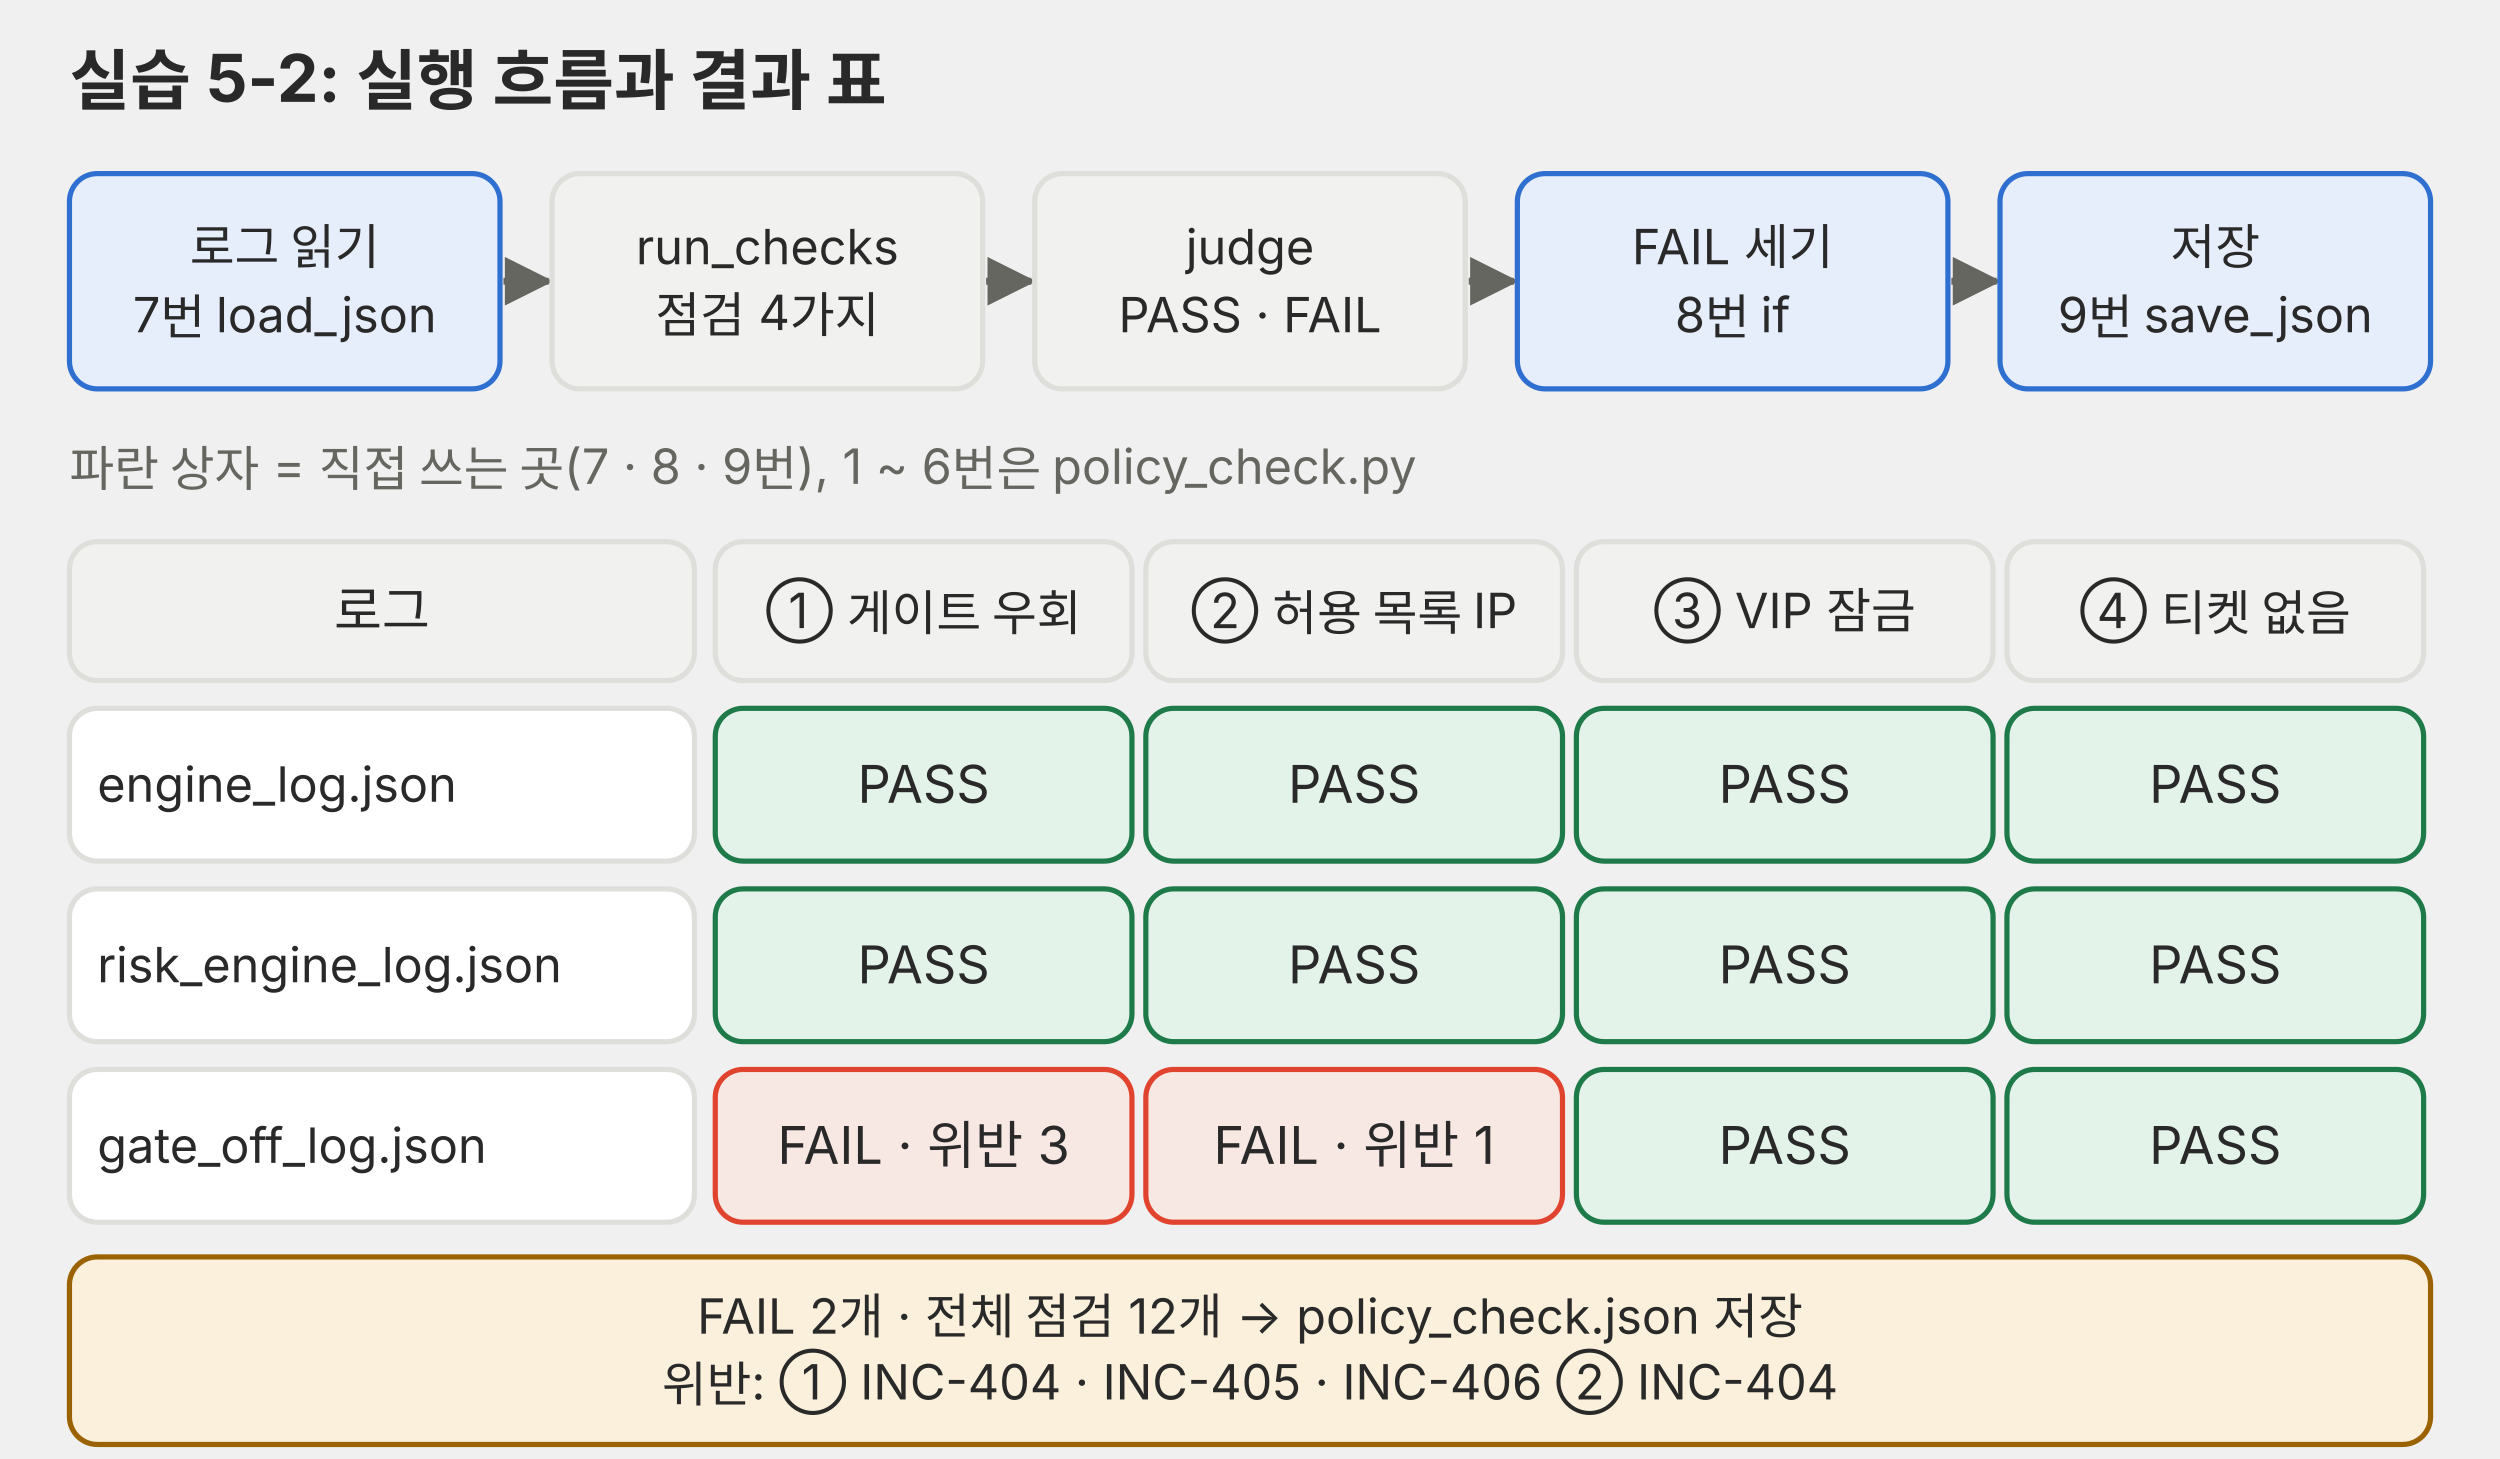
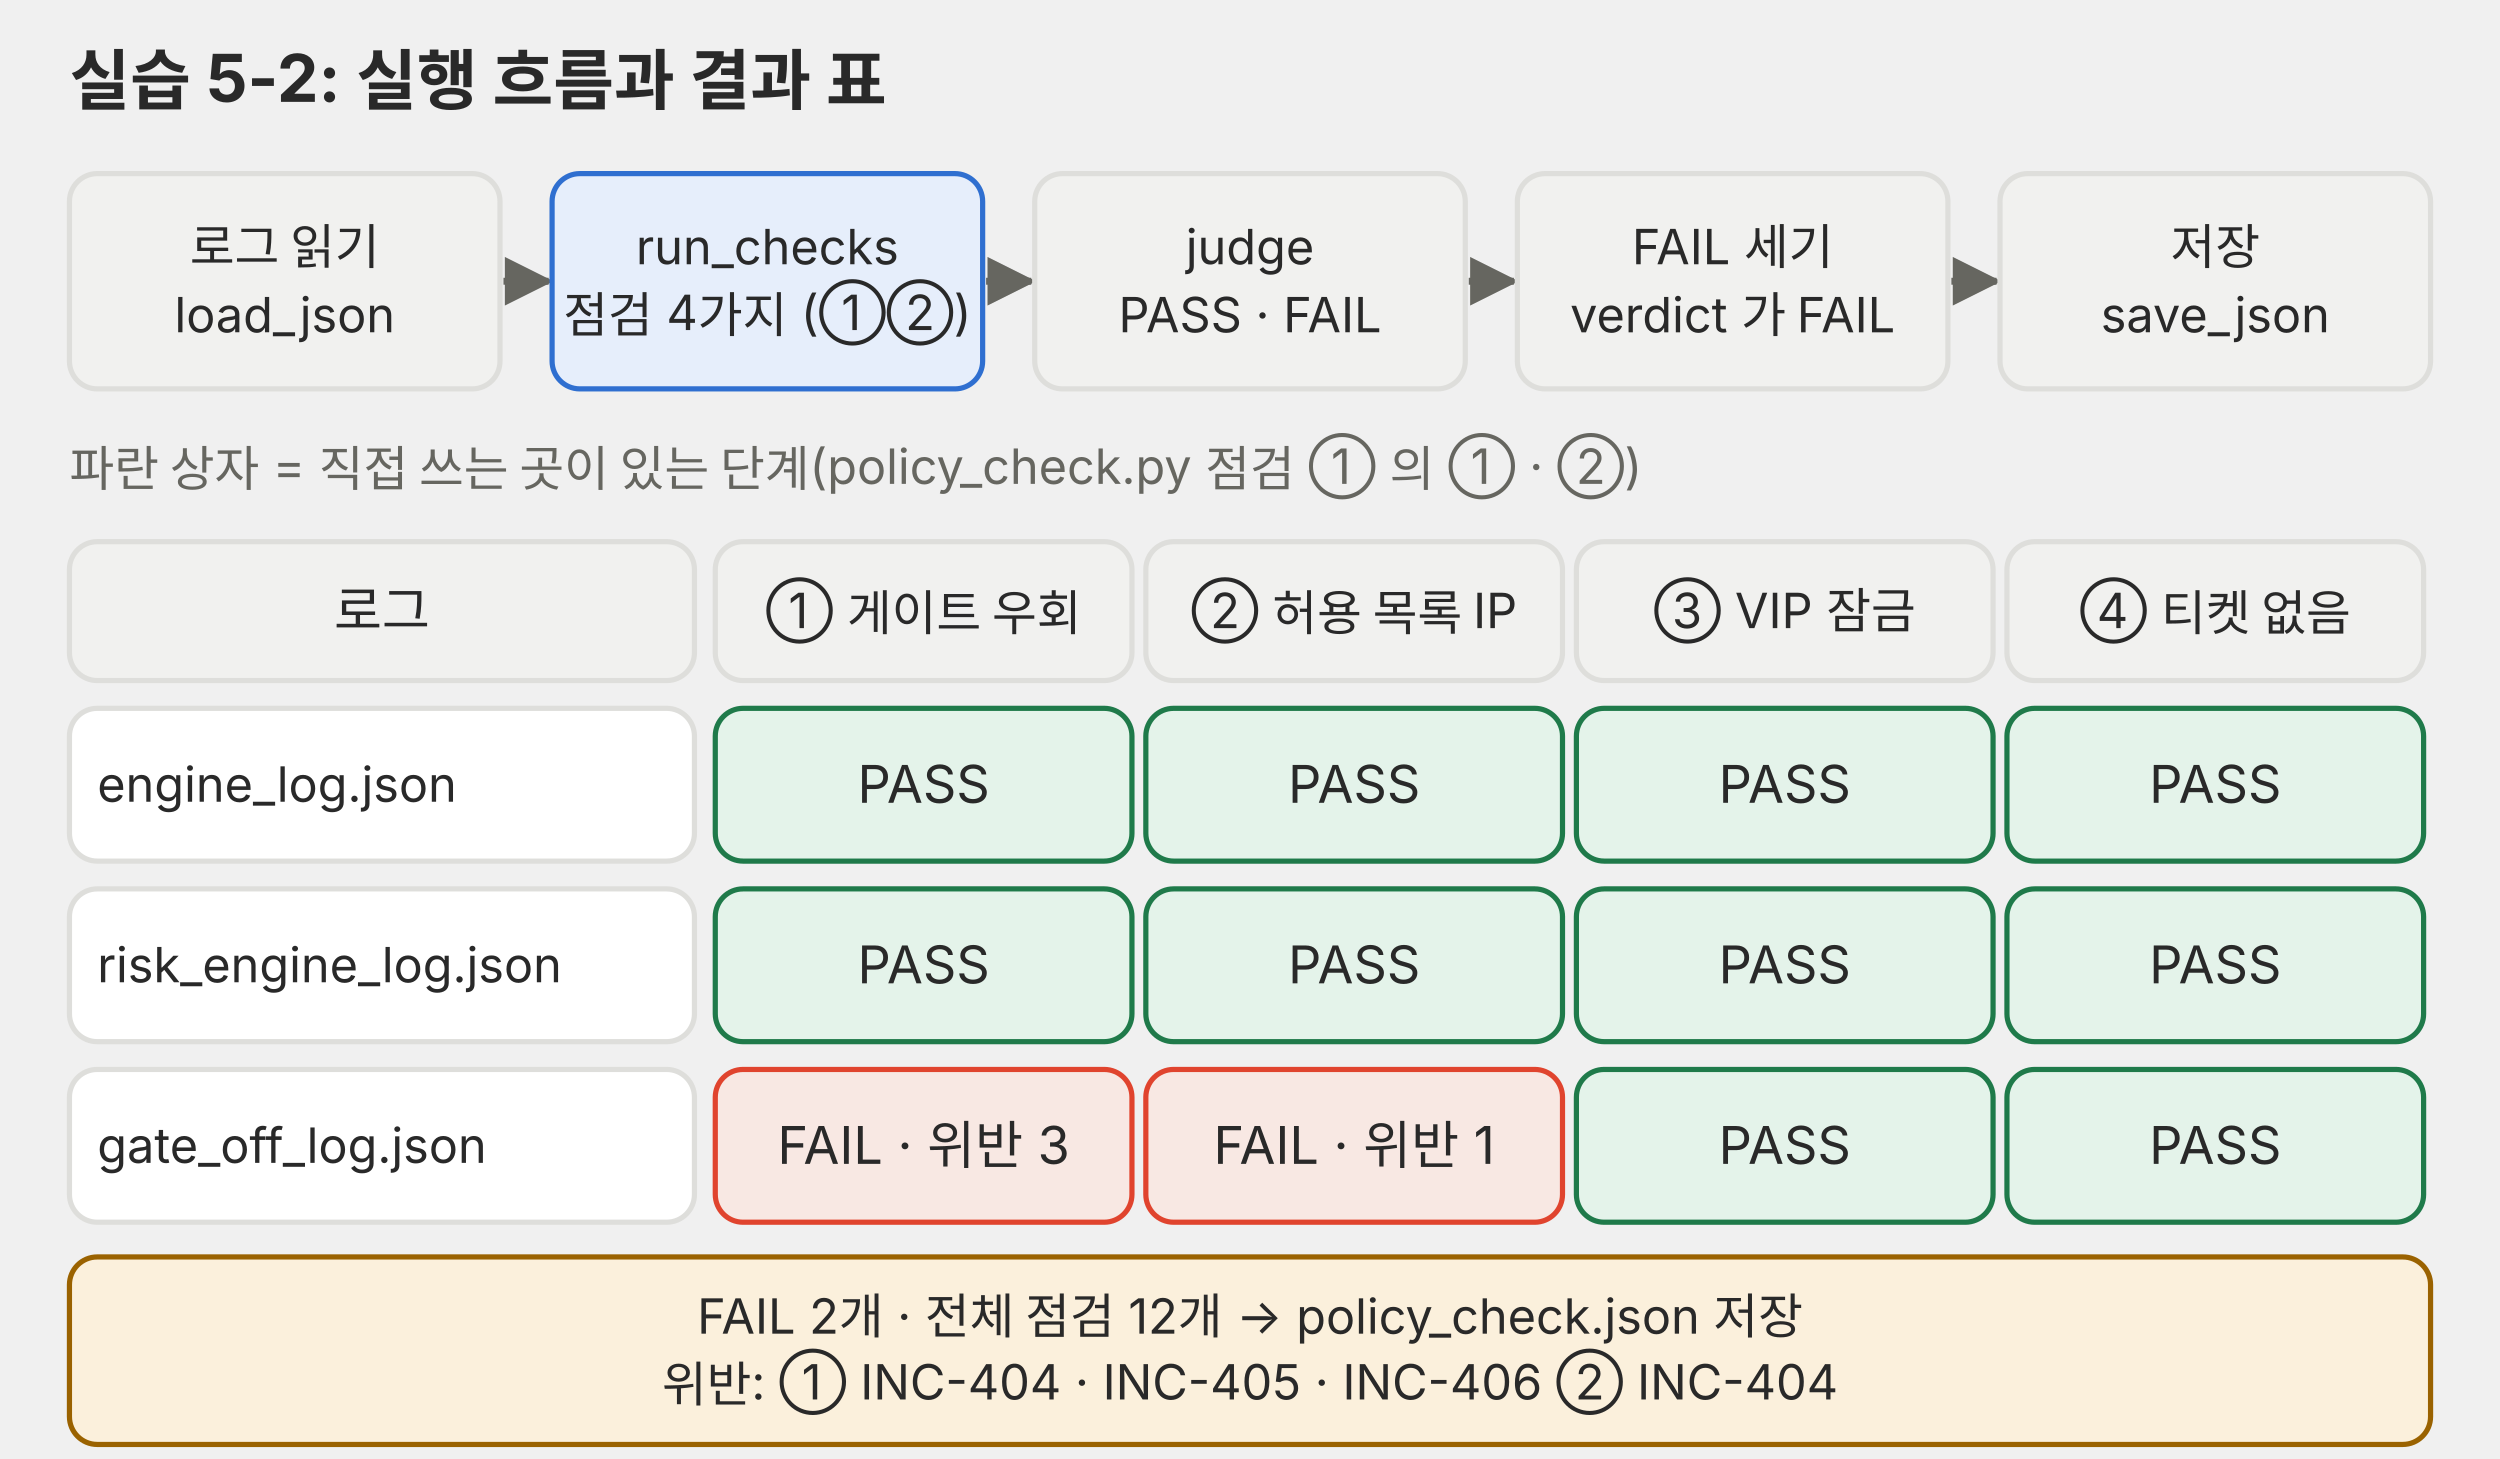
<svg xmlns="http://www.w3.org/2000/svg" viewBox="0 0 720 420" role="img">
  <defs>
    <marker id="a-p03" viewBox="0 0 10 10" refX="9" refY="5" markerWidth="7" markerHeight="7" orient="auto-start-reverse">
      <path d="M0,0 L10,5 L0,10 z" fill="#666660" />
    </marker>
  </defs>
  <g font-family="Pretendard, 'Noto Sans KR', -apple-system, 'Segoe UI', sans-serif">
    <text x="20" y="30" font-size="19" fill="#292929" text-anchor="start" font-weight="bold">실습 5-2: 실행 흐름과 결과 표</text>
-     <rect x="20" y="50" width="124" height="62" rx="8" fill="#e6eefb" stroke="#2f6fd0" stroke-width="1.5" />
+     <rect x="20" y="50" width="124" height="62" rx="8" fill="#f1f1ef" stroke="#dededb" stroke-width="1.5" />
    <text x="82.0" y="76.1" font-size="14" fill="#292929" text-anchor="middle">로그 읽기</text>
-     <text x="82.0" y="95.7" font-size="14" fill="#292929" text-anchor="middle">7번 load_json</text>
+     <text x="82.0" y="95.7" font-size="14" fill="#292929" text-anchor="middle">load_json</text>
    <line x1="145" y1="81" x2="158" y2="81" stroke="#666660" stroke-width="2" marker-end="url(#a-p03)" />
-     <rect x="159" y="50" width="124" height="62" rx="8" fill="#f1f1ef" stroke="#dededb" stroke-width="1.5" />
+     <rect x="159" y="50" width="124" height="62" rx="8" fill="#e6eefb" stroke="#2f6fd0" stroke-width="1.5" />
    <text x="221.0" y="76.1" font-size="14" fill="#292929" text-anchor="middle">run_checks</text>
-     <text x="221.0" y="95.7" font-size="14" fill="#292929" text-anchor="middle">점검 4가지</text>
+     <text x="221.0" y="95.7" font-size="14" fill="#292929" text-anchor="middle">점검 4가지 (①②)</text>
    <line x1="284" y1="81" x2="297" y2="81" stroke="#666660" stroke-width="2" marker-end="url(#a-p03)" />
    <rect x="298" y="50" width="124" height="62" rx="8" fill="#f1f1ef" stroke="#dededb" stroke-width="1.5" />
    <text x="360.0" y="76.1" font-size="14" fill="#292929" text-anchor="middle">judge</text>
    <text x="360.0" y="95.7" font-size="14" fill="#292929" text-anchor="middle">PASS · FAIL</text>
    <line x1="423" y1="81" x2="436" y2="81" stroke="#666660" stroke-width="2" marker-end="url(#a-p03)" />
-     <rect x="437" y="50" width="124" height="62" rx="8" fill="#e6eefb" stroke="#2f6fd0" stroke-width="1.5" />
+     <rect x="437" y="50" width="124" height="62" rx="8" fill="#f1f1ef" stroke="#dededb" stroke-width="1.5" />
    <text x="499.0" y="76.1" font-size="14" fill="#292929" text-anchor="middle">FAIL 세기</text>
-     <text x="499.0" y="95.7" font-size="14" fill="#292929" text-anchor="middle">8번 if</text>
+     <text x="499.0" y="95.7" font-size="14" fill="#292929" text-anchor="middle">verdict 가 FAIL</text>
    <line x1="562" y1="81" x2="575" y2="81" stroke="#666660" stroke-width="2" marker-end="url(#a-p03)" />
-     <rect x="576" y="50" width="124" height="62" rx="8" fill="#e6eefb" stroke="#2f6fd0" stroke-width="1.5" />
+     <rect x="576" y="50" width="124" height="62" rx="8" fill="#f1f1ef" stroke="#dededb" stroke-width="1.5" />
    <text x="638.0" y="76.1" font-size="14" fill="#292929" text-anchor="middle">저장</text>
-     <text x="638.0" y="95.7" font-size="14" fill="#292929" text-anchor="middle">9번 save_json</text>
-     <text x="20" y="140" font-size="14" fill="#666660" text-anchor="start">파란 상자 = 직접 쓰는 곳(7 · 8 · 9번), 1 ~ 6번은 policy_check.py</text>
+     <text x="638.0" y="95.7" font-size="14" fill="#292929" text-anchor="middle">save_json</text>
+     <text x="20" y="140" font-size="14" fill="#666660" text-anchor="start">파란 상자 = 직접 쓰는 곳이 있는 단계(policy_check.py 점검 ① 의 ① · ②)</text>
    <rect x="20" y="156" width="180" height="40" rx="8" fill="#f1f1ef" stroke="#dededb" stroke-width="1.5" />
    <text x="110.0" y="181.2" font-size="15" fill="#292929" text-anchor="middle">로그</text>
    <rect x="206" y="156" width="120" height="40" rx="8" fill="#f1f1ef" stroke="#dededb" stroke-width="1.5" />
    <text x="266.0" y="180.9" font-size="14" fill="#292929" text-anchor="middle">① 게이트 우회</text>
    <rect x="330" y="156" width="120" height="40" rx="8" fill="#f1f1ef" stroke="#dededb" stroke-width="1.5" />
    <text x="390.0" y="180.9" font-size="14" fill="#292929" text-anchor="middle">② 허용 목록 IP</text>
    <rect x="454" y="156" width="120" height="40" rx="8" fill="#f1f1ef" stroke="#dededb" stroke-width="1.5" />
    <text x="514.0" y="180.9" font-size="14" fill="#292929" text-anchor="middle">③ VIP 잠금</text>
    <rect x="578" y="156" width="120" height="40" rx="8" fill="#f1f1ef" stroke="#dededb" stroke-width="1.5" />
    <text x="638.0" y="180.9" font-size="14" fill="#292929" text-anchor="middle">④ 티켓 없음</text>
    <rect x="20" y="204" width="180" height="44" rx="8" fill="#ffffff" stroke="#dededb" stroke-width="1.5" />
    <text x="28" y="230.9" font-size="14" fill="#292929" text-anchor="start">engine_log.json</text>
    <rect x="206" y="204" width="120" height="44" rx="8" fill="#e4f3ea" stroke="#1f7a4a" stroke-width="1.5" />
    <text x="266.0" y="231.2" font-size="15" fill="#292929" text-anchor="middle">PASS</text>
    <rect x="330" y="204" width="120" height="44" rx="8" fill="#e4f3ea" stroke="#1f7a4a" stroke-width="1.5" />
    <text x="390.0" y="231.2" font-size="15" fill="#292929" text-anchor="middle">PASS</text>
    <rect x="454" y="204" width="120" height="44" rx="8" fill="#e4f3ea" stroke="#1f7a4a" stroke-width="1.5" />
    <text x="514.0" y="231.2" font-size="15" fill="#292929" text-anchor="middle">PASS</text>
    <rect x="578" y="204" width="120" height="44" rx="8" fill="#e4f3ea" stroke="#1f7a4a" stroke-width="1.5" />
    <text x="638.0" y="231.2" font-size="15" fill="#292929" text-anchor="middle">PASS</text>
    <rect x="20" y="256" width="180" height="44" rx="8" fill="#ffffff" stroke="#dededb" stroke-width="1.5" />
    <text x="28" y="282.9" font-size="14" fill="#292929" text-anchor="start">risk_engine_log.json</text>
    <rect x="206" y="256" width="120" height="44" rx="8" fill="#e4f3ea" stroke="#1f7a4a" stroke-width="1.5" />
    <text x="266.0" y="283.2" font-size="15" fill="#292929" text-anchor="middle">PASS</text>
    <rect x="330" y="256" width="120" height="44" rx="8" fill="#e4f3ea" stroke="#1f7a4a" stroke-width="1.5" />
    <text x="390.0" y="283.2" font-size="15" fill="#292929" text-anchor="middle">PASS</text>
    <rect x="454" y="256" width="120" height="44" rx="8" fill="#e4f3ea" stroke="#1f7a4a" stroke-width="1.5" />
    <text x="514.0" y="283.2" font-size="15" fill="#292929" text-anchor="middle">PASS</text>
    <rect x="578" y="256" width="120" height="44" rx="8" fill="#e4f3ea" stroke="#1f7a4a" stroke-width="1.5" />
    <text x="638.0" y="283.2" font-size="15" fill="#292929" text-anchor="middle">PASS</text>
    <rect x="20" y="308" width="180" height="44" rx="8" fill="#ffffff" stroke="#dededb" stroke-width="1.5" />
    <text x="28" y="334.9" font-size="14" fill="#292929" text-anchor="start">gate_off_log.json</text>
    <rect x="206" y="308" width="120" height="44" rx="8" fill="#f8e8e3" stroke="#e0442e" stroke-width="1.5" />
    <text x="266.0" y="335.2" font-size="15" fill="#292929" text-anchor="middle">FAIL · 위반 3</text>
    <rect x="330" y="308" width="120" height="44" rx="8" fill="#f8e8e3" stroke="#e0442e" stroke-width="1.5" />
    <text x="390.0" y="335.2" font-size="15" fill="#292929" text-anchor="middle">FAIL · 위반 1</text>
    <rect x="454" y="308" width="120" height="44" rx="8" fill="#e4f3ea" stroke="#1f7a4a" stroke-width="1.5" />
    <text x="514.0" y="335.2" font-size="15" fill="#292929" text-anchor="middle">PASS</text>
    <rect x="578" y="308" width="120" height="44" rx="8" fill="#e4f3ea" stroke="#1f7a4a" stroke-width="1.5" />
    <text x="638.0" y="335.2" font-size="15" fill="#292929" text-anchor="middle">PASS</text>
    <rect x="20" y="362" width="680" height="54" rx="8" fill="#fbf0dc" stroke="#9a6200" stroke-width="1.5" />
    <text x="360.0" y="384.1" font-size="14" fill="#292929" text-anchor="middle">FAIL 2개 · 전체 점검 12개 → policy_check.json 저장</text>
    <text x="360.0" y="403.7" font-size="14" fill="#292929" text-anchor="middle">위반: ① INC-404 · INC-405 · INC-406   ② INC-404</text>
  </g>
</svg>
